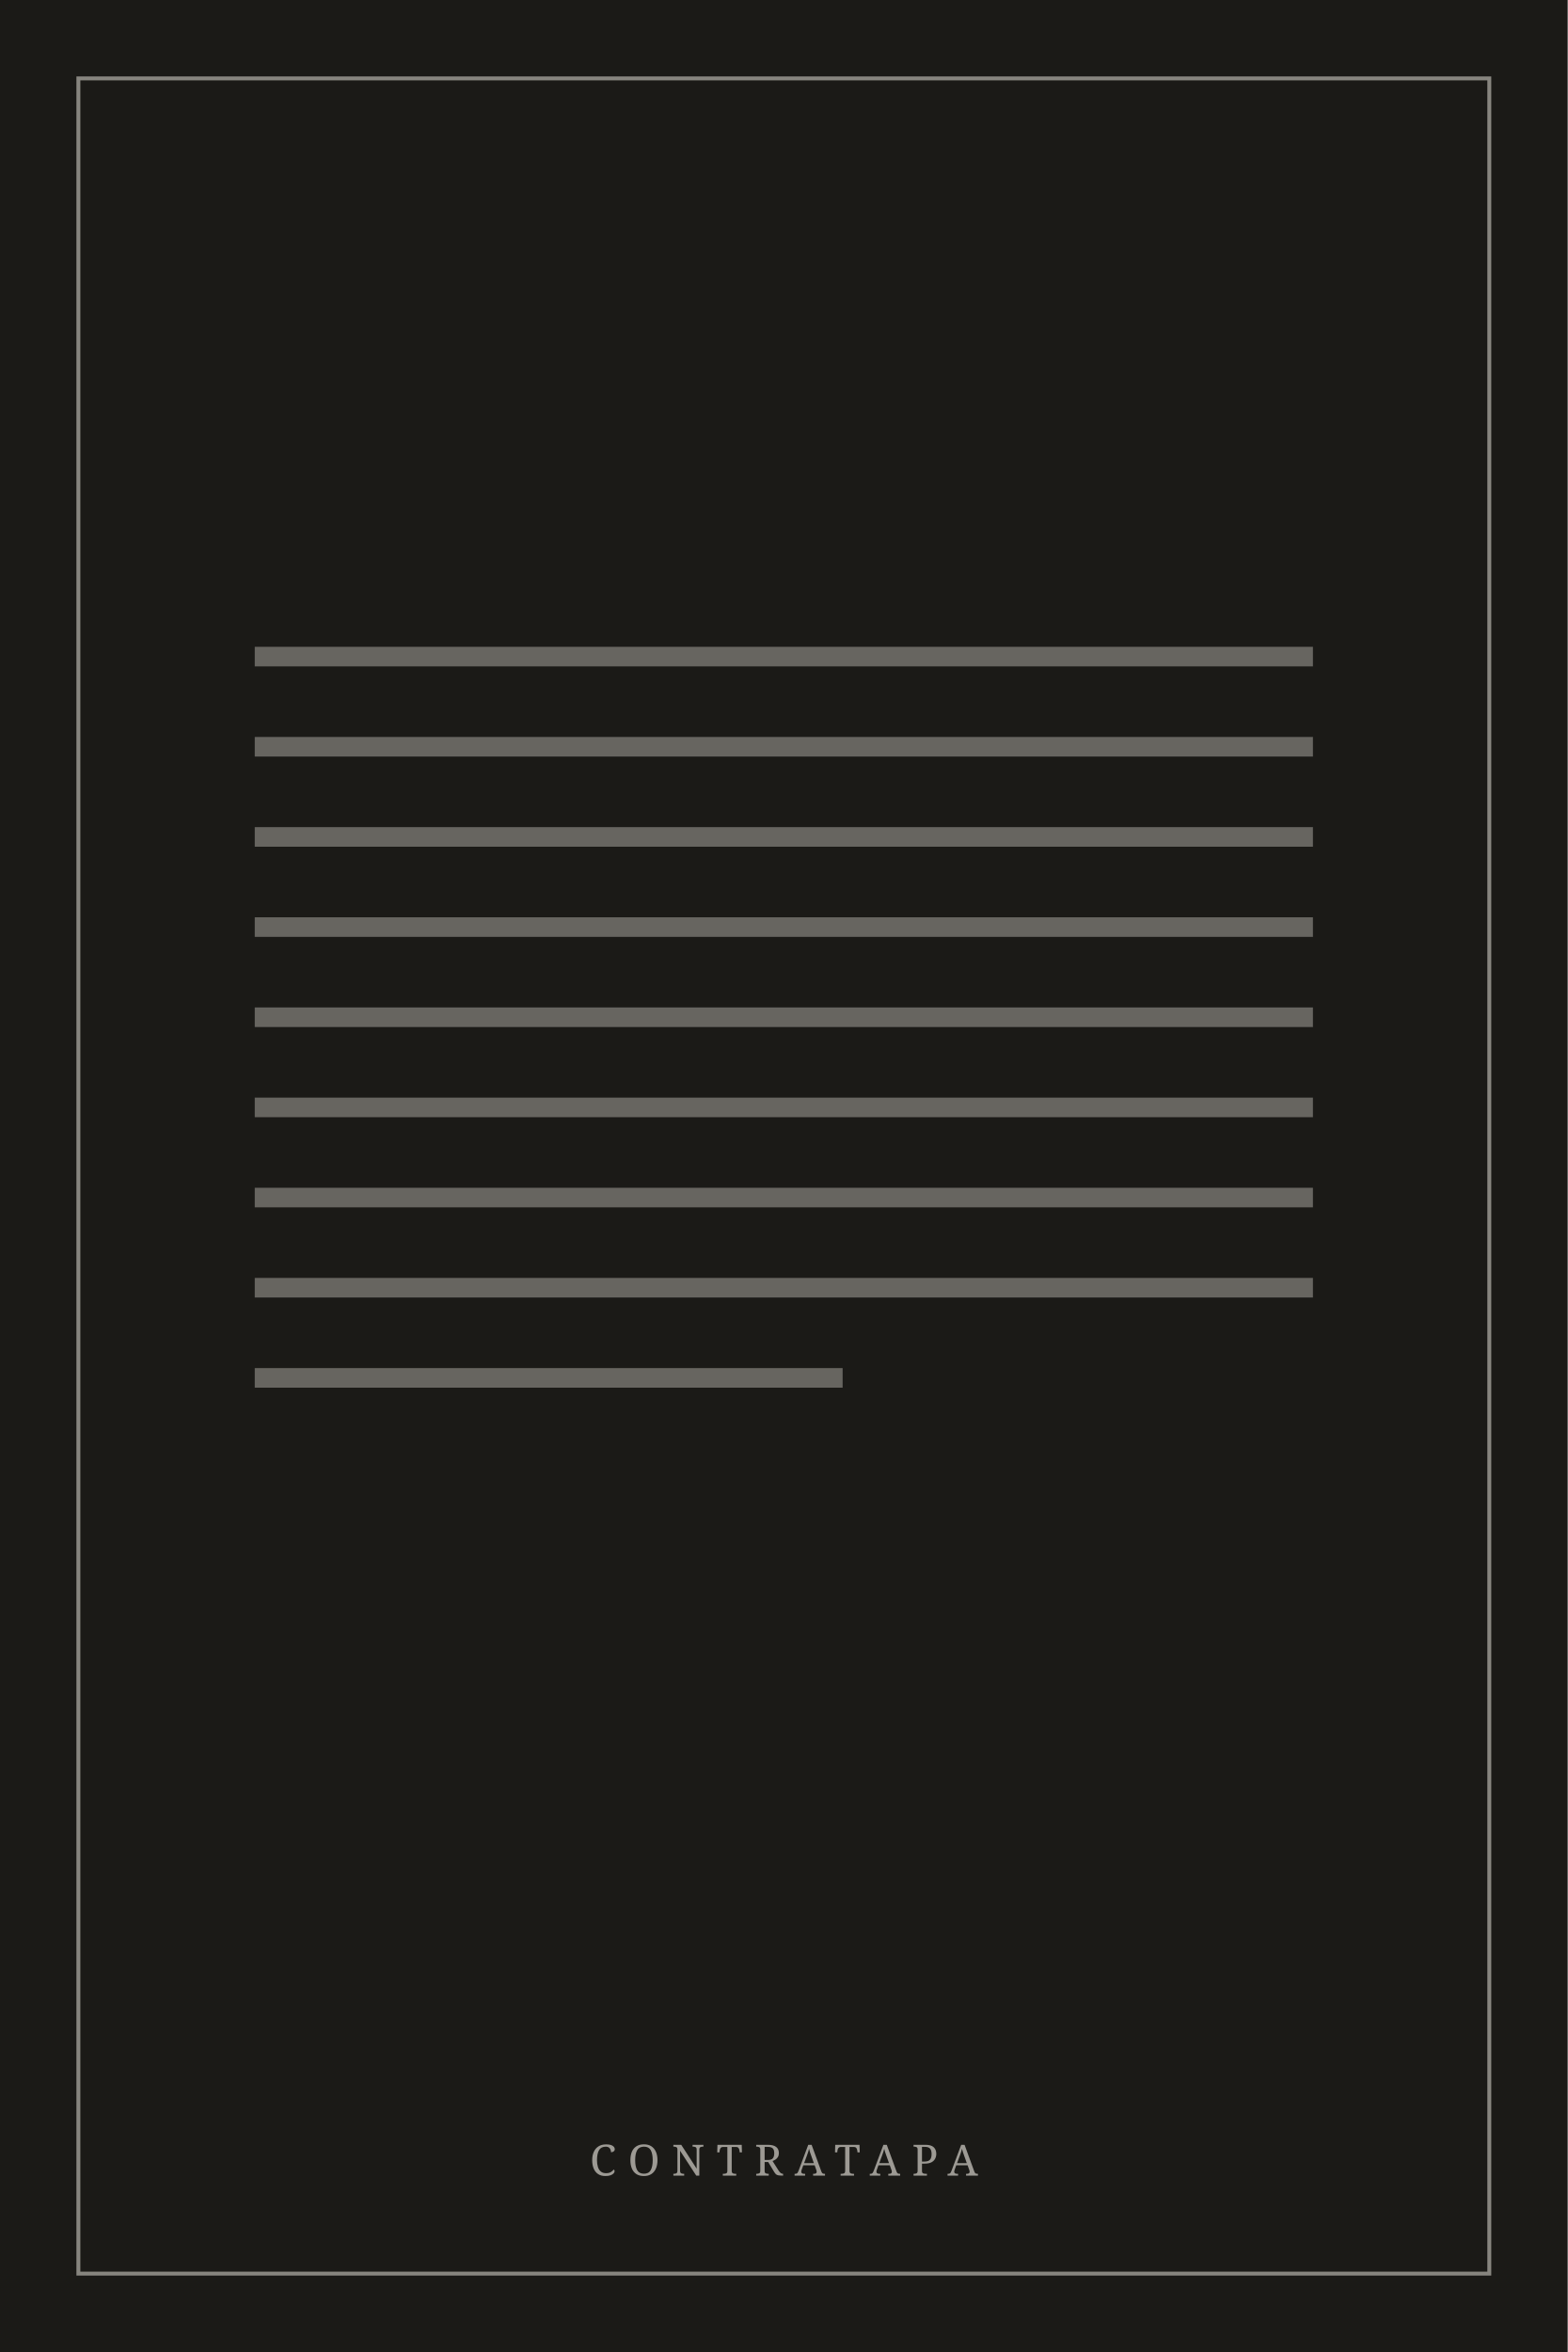
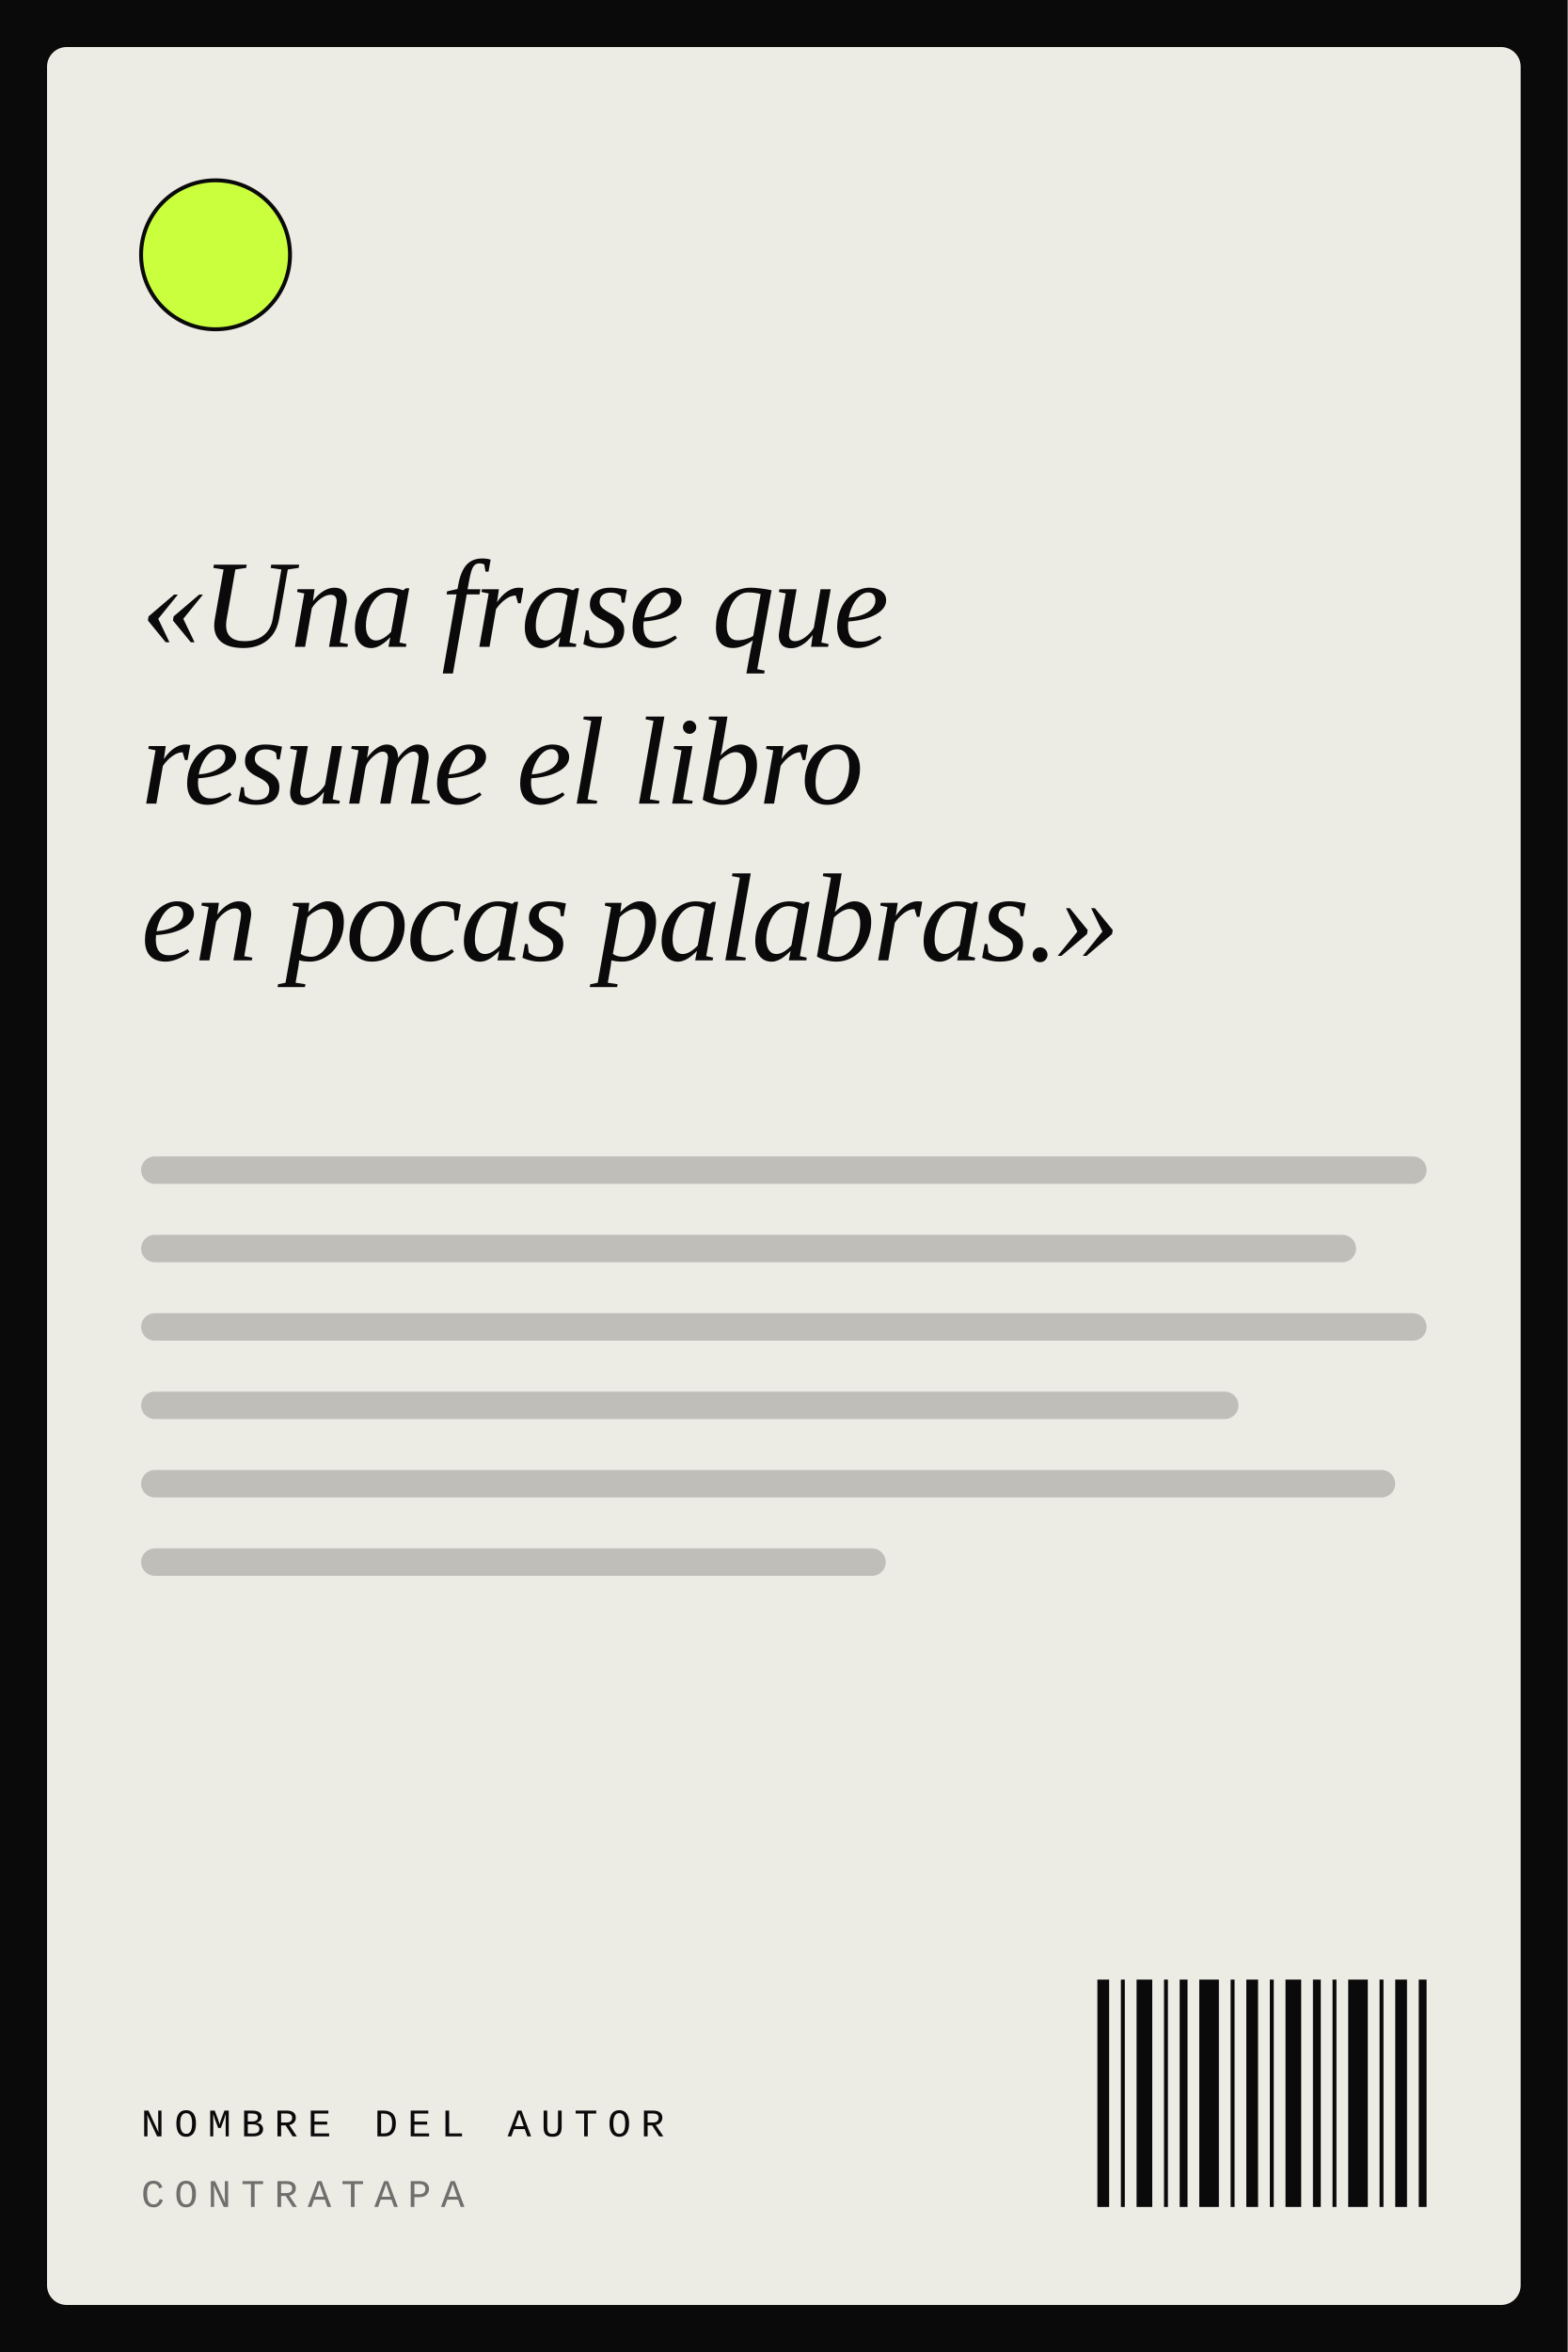
<svg xmlns="http://www.w3.org/2000/svg" width="800" height="1200" viewBox="0 0 800 1200">
-   <rect width="800" height="1200" fill="#1b1a17" />
-   <rect x="40" y="40" width="720" height="1120" fill="none" stroke="#f4f0e8" stroke-width="2" opacity=".5" />
-   <rect x="130" y="330" width="540" height="10" fill="#f4f0e8" opacity=".35" />
-   <rect x="130" y="376" width="540" height="10" fill="#f4f0e8" opacity=".35" />
-   <rect x="130" y="422" width="540" height="10" fill="#f4f0e8" opacity=".35" />
-   <rect x="130" y="468" width="540" height="10" fill="#f4f0e8" opacity=".35" />
-   <rect x="130" y="514" width="540" height="10" fill="#f4f0e8" opacity=".35" />
-   <rect x="130" y="560" width="540" height="10" fill="#f4f0e8" opacity=".35" />
-   <rect x="130" y="606" width="540" height="10" fill="#f4f0e8" opacity=".35" />
-   <rect x="130" y="652" width="540" height="10" fill="#f4f0e8" opacity=".35" />
-   <rect x="130" y="698" width="300" height="10" fill="#f4f0e8" opacity=".35" />
-   <text x="400" y="1110" text-anchor="middle" font-family="Georgia, serif" font-size="22" letter-spacing="6" fill="#f4f0e8" opacity=".6">CONTRATAPA</text>
+   <rect width="800" height="1200" fill="#0a0a0b" />
+   <rect x="24" y="24" width="752" height="1152" rx="10" fill="#ecebe4" />
+   <circle cx="110" cy="130" r="38" fill="#c9ff3d" stroke="#0a0a0b" stroke-width="2" />
+   <text x="72" y="330" font-family="Georgia, 'Times New Roman', serif" font-style="italic" font-size="64" letter-spacing="-1" fill="#0a0a0b">«Una frase que</text>
+   <text x="72" y="410" font-family="Georgia, 'Times New Roman', serif" font-style="italic" font-size="64" letter-spacing="-1" fill="#0a0a0b">resume el libro</text>
+   <text x="72" y="490" font-family="Georgia, 'Times New Roman', serif" font-style="italic" font-size="64" letter-spacing="-1" fill="#0a0a0b">en pocas palabras.»</text>
+   <g fill="#0a0a0b" opacity=".2">
+     <rect x="72" y="590" width="656" height="14" rx="7" />
+     <rect x="72" y="630" width="620" height="14" rx="7" />
+     <rect x="72" y="670" width="656" height="14" rx="7" />
+     <rect x="72" y="710" width="560" height="14" rx="7" />
+     <rect x="72" y="750" width="640" height="14" rx="7" />
+     <rect x="72" y="790" width="380" height="14" rx="7" />
+   </g>
+   <text x="72" y="1090" font-family="Consolas, 'Courier New', monospace" font-size="20" letter-spacing="5" fill="#0a0a0b">NOMBRE DEL AUTOR</text>
+   <text x="72" y="1126" font-family="Consolas, 'Courier New', monospace" font-size="20" letter-spacing="5" fill="#0a0a0b" opacity=".55">CONTRATAPA</text>
+   <g fill="#0a0a0b">
+     <rect x="560" y="1010" width="6" height="116" />
+     <rect x="572" y="1010" width="2" height="116" />
+     <rect x="580" y="1010" width="8" height="116" />
+     <rect x="594" y="1010" width="2" height="116" />
+     <rect x="602" y="1010" width="4" height="116" />
+     <rect x="612" y="1010" width="10" height="116" />
+     <rect x="628" y="1010" width="2" height="116" />
+     <rect x="636" y="1010" width="6" height="116" />
+     <rect x="648" y="1010" width="2" height="116" />
+     <rect x="656" y="1010" width="8" height="116" />
+     <rect x="670" y="1010" width="4" height="116" />
+     <rect x="680" y="1010" width="2" height="116" />
+     <rect x="688" y="1010" width="10" height="116" />
+     <rect x="704" y="1010" width="2" height="116" />
+     <rect x="712" y="1010" width="6" height="116" />
+     <rect x="724" y="1010" width="4" height="116" />
+   </g>
</svg>
